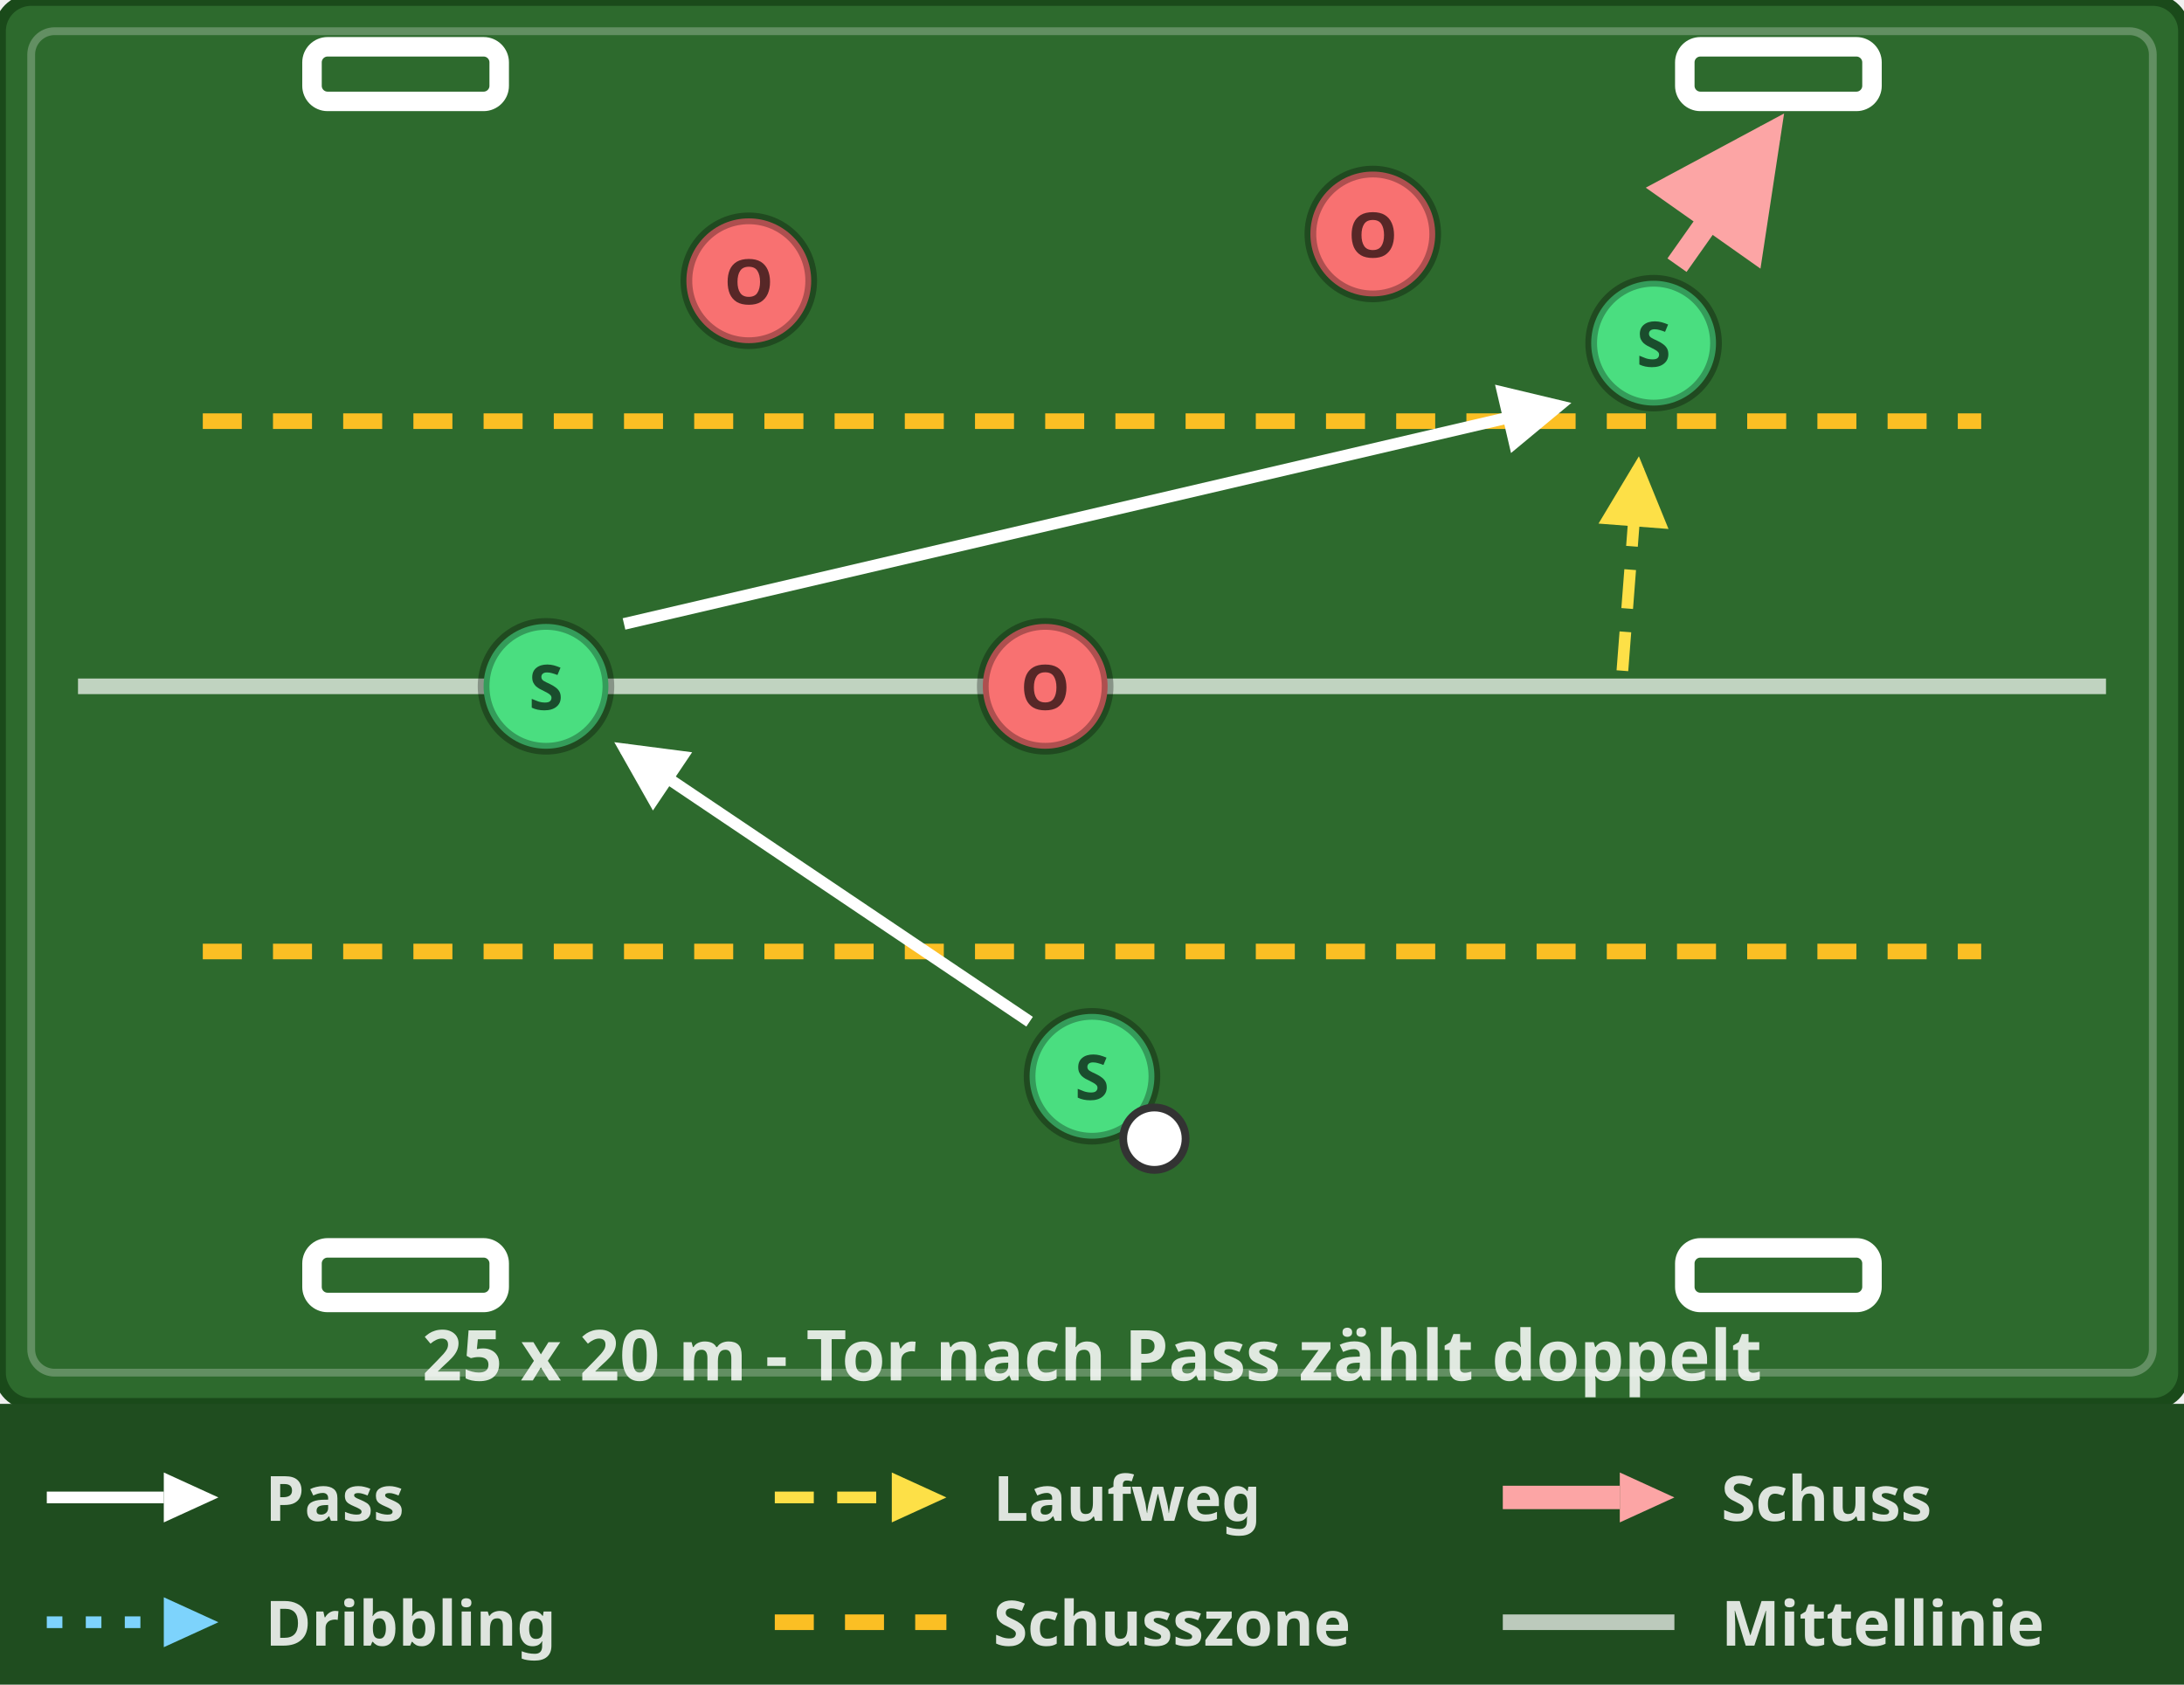
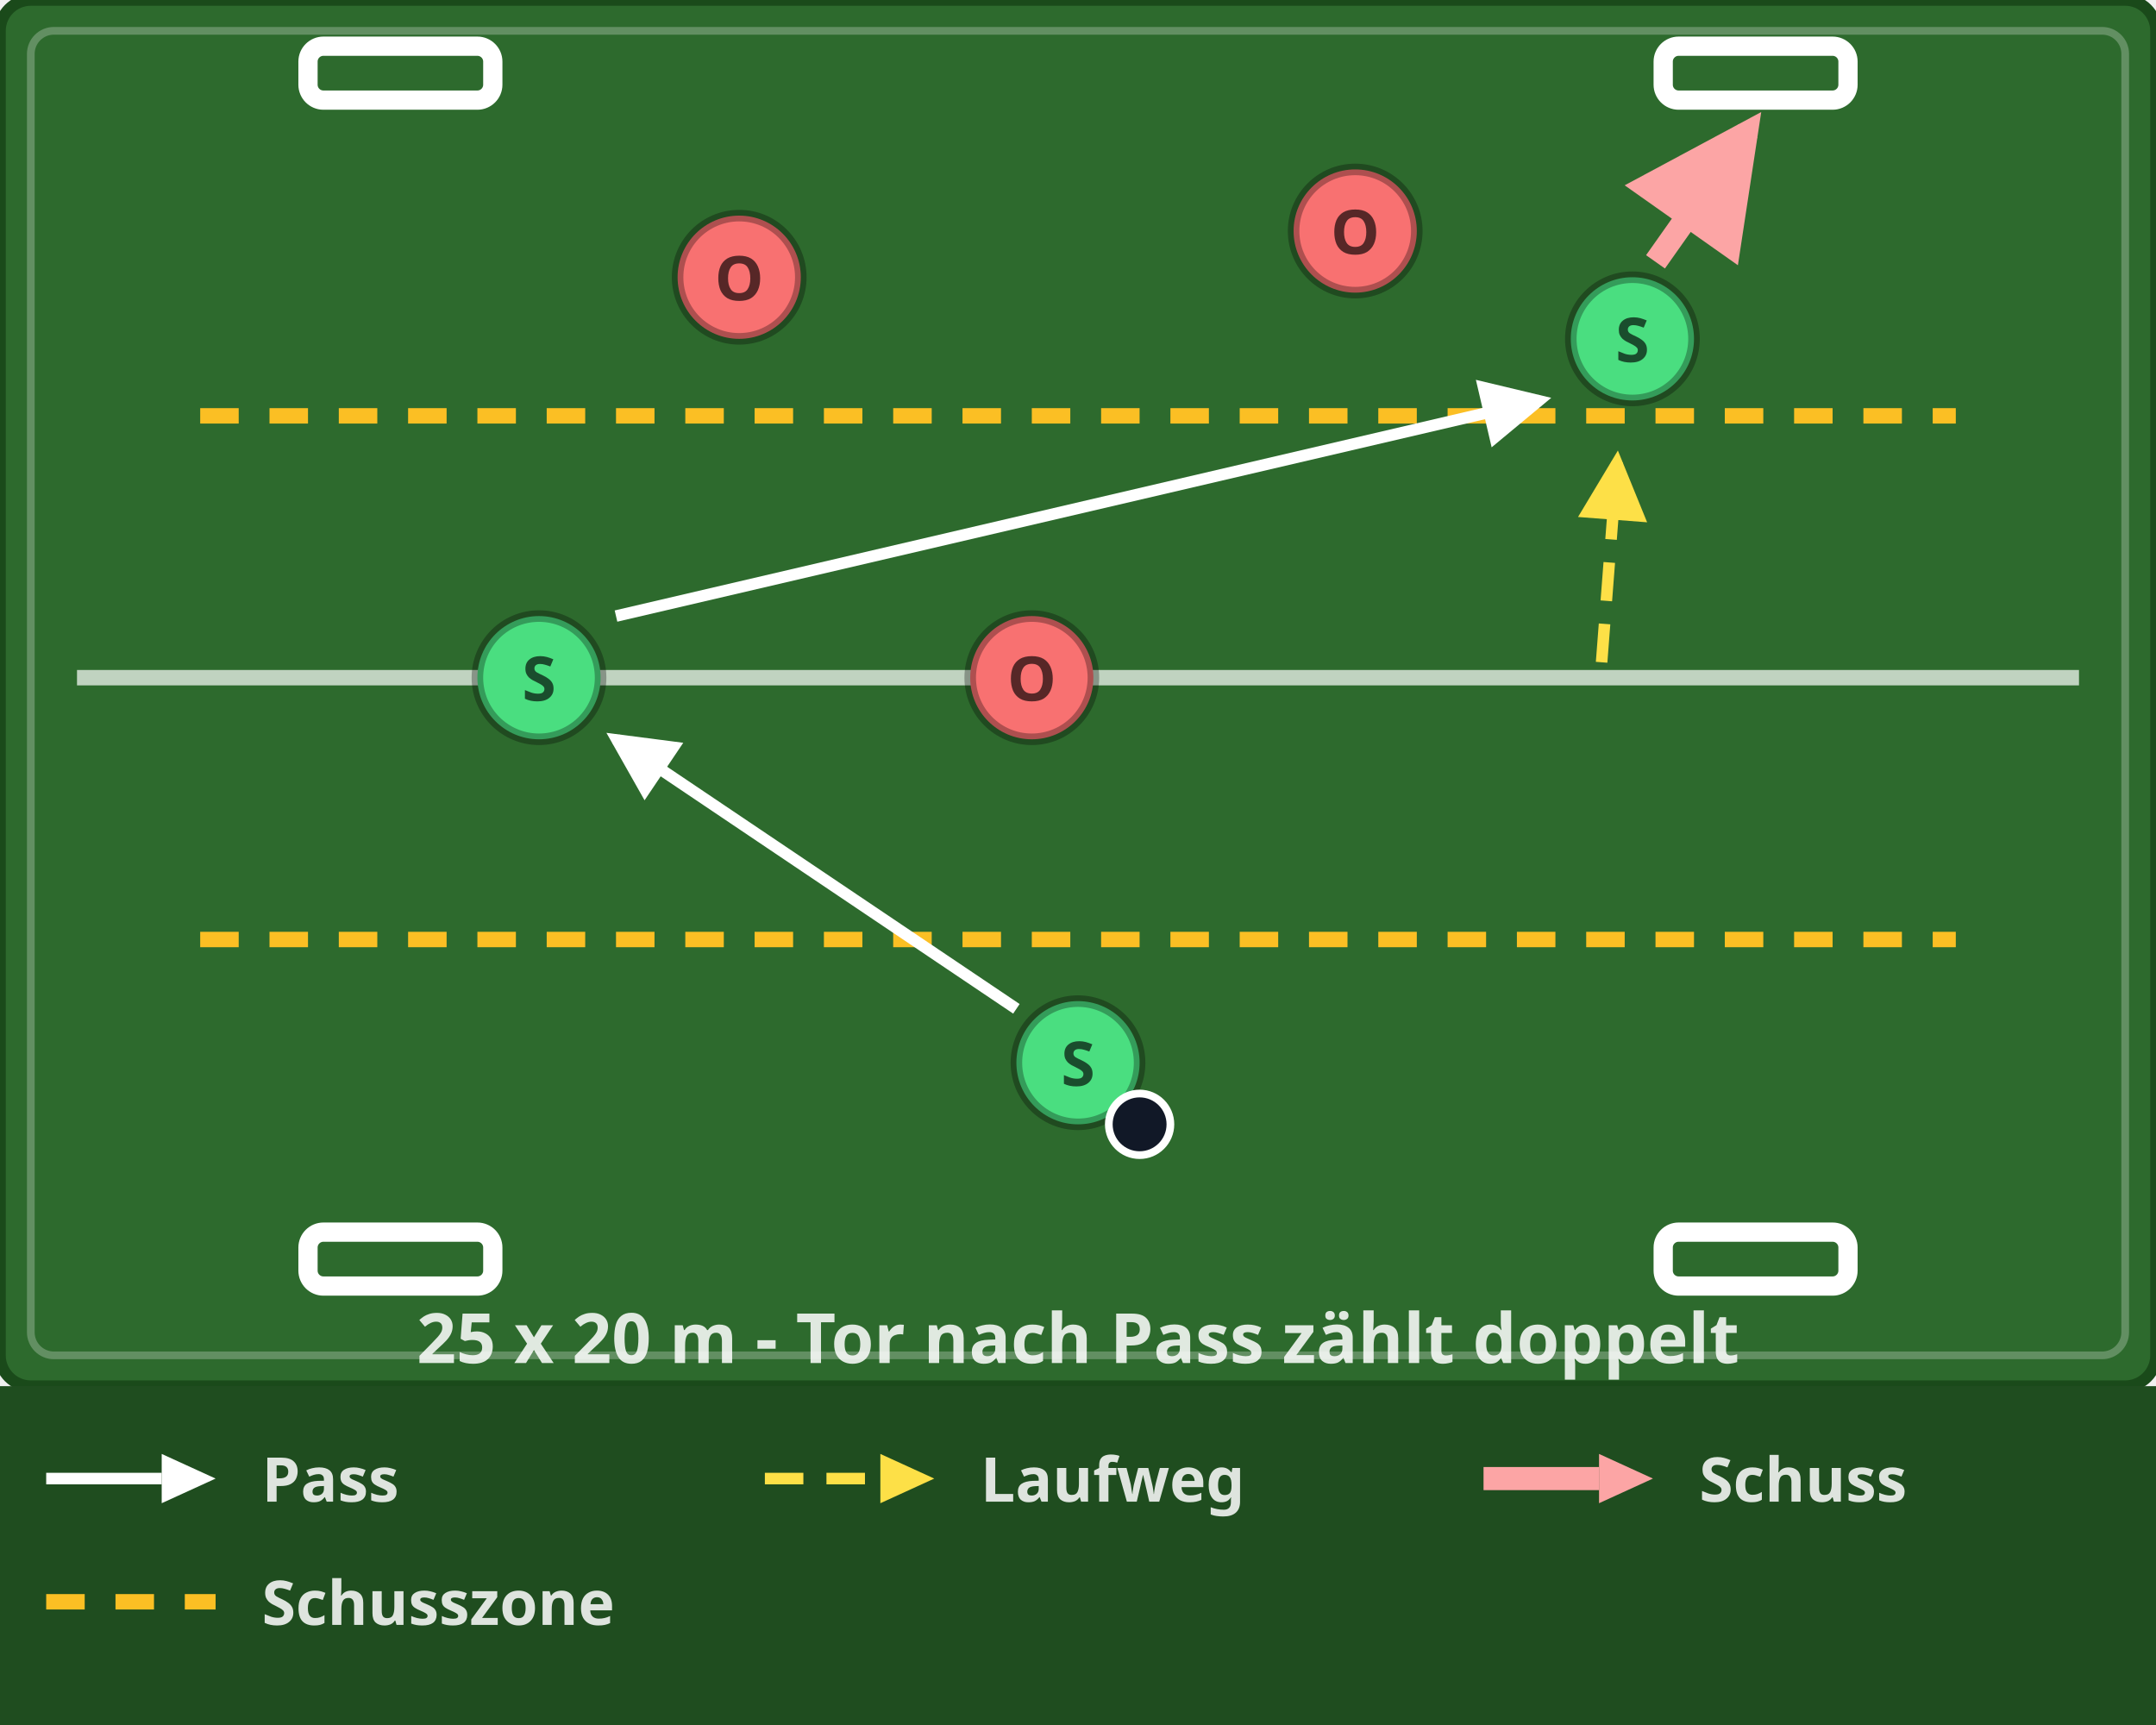
- <svg xmlns="http://www.w3.org/2000/svg" viewBox="0 0 280 216" width="280" height="216">
+ <svg xmlns="http://www.w3.org/2000/svg" viewBox="0 0 280 224" width="280" height="224">
  <defs />
  <rect width="280" height="180" rx="4" fill="#2d6a2d" stroke="#1a4a1a" stroke-width="1.5" />
  <rect x="4" y="4" width="272" height="172" rx="3" fill="none" stroke="rgba(255,255,255,.25)" stroke-width="1" />
  <defs>
    <marker id="arr-p" markerWidth="6" markerHeight="6" refX="5" refY="3" orient="auto">
      <path d="M0,0 L6,3 L0,6 Z" fill="#ffffff" />
    </marker>
    <marker id="arr-l" markerWidth="6" markerHeight="6" refX="5" refY="3" orient="auto">
      <path d="M0,0 L6,3 L0,6 Z" fill="#fde047" />
    </marker>
    <marker id="arr-s" markerWidth="6" markerHeight="6" refX="5" refY="3" orient="auto">
      <path d="M0,0 L6,3 L0,6 Z" fill="#fca5a5" />
    </marker>
    <marker id="arr-d" markerWidth="6" markerHeight="6" refX="5" refY="3" orient="auto">
      <path d="M0,0 L6,3 L0,6 Z" fill="#7dd3fc" />
    </marker>
  </defs>
  <line x1="10" y1="88" x2="270" y2="88" stroke="rgba(255,255,255,.7)" stroke-width="2" />
  <line x1="26" y1="54" x2="254" y2="54" stroke="#fbbf24" stroke-width="2" stroke-dasharray="5,4" />
  <line x1="26" y1="122" x2="254" y2="122" stroke="#fbbf24" stroke-width="2" stroke-dasharray="5,4" />
  <rect x="40" y="6" width="24" height="7" rx="2" fill="none" stroke="#fff" stroke-width="2.5" />
  <rect x="216" y="6" width="24" height="7" rx="2" fill="none" stroke="#fff" stroke-width="2.5" />
  <rect x="40" y="160" width="24" height="7" rx="2" fill="none" stroke="#fff" stroke-width="2.5" />
  <rect x="216" y="160" width="24" height="7" rx="2" fill="none" stroke="#fff" stroke-width="2.5" />
  <line x1="132" y1="131" x2="80" y2="96" stroke="#ffffff" stroke-width="1.5" marker-end="url(#arr-p)" />
  <line x1="80" y1="80" x2="200" y2="52" stroke="#ffffff" stroke-width="1.5" marker-end="url(#arr-p)" />
  <line x1="208" y1="86" x2="210" y2="60" stroke="#fde047" stroke-width="1.5" stroke-dasharray="5,3" marker-end="url(#arr-l)" />
  <line x1="215" y1="34" x2="227" y2="17" stroke="#fca5a5" stroke-width="3" marker-end="url(#arr-s)" />
  <circle cx="140" cy="138" r="8" fill="#4ade80" stroke="rgba(0,0,0,.3)" stroke-width="1.5" />
  <text x="140" y="141" text-anchor="middle" fill="rgba(0,0,0,.65)" font-size="8" font-family="sans-serif" font-weight="700">S</text>
  <circle cx="70" cy="88" r="8" fill="#4ade80" stroke="rgba(0,0,0,.3)" stroke-width="1.5" />
  <text x="70" y="91" text-anchor="middle" fill="rgba(0,0,0,.65)" font-size="8" font-family="sans-serif" font-weight="700">S</text>
  <circle cx="212" cy="44" r="8" fill="#4ade80" stroke="rgba(0,0,0,.3)" stroke-width="1.5" />
  <text x="212" y="47" text-anchor="middle" fill="rgba(0,0,0,.65)" font-size="8" font-family="sans-serif" font-weight="700">S</text>
  <circle cx="134" cy="88" r="8" fill="#f87171" stroke="rgba(0,0,0,.3)" stroke-width="1.5" />
  <text x="134" y="91" text-anchor="middle" fill="rgba(0,0,0,.65)" font-size="8" font-family="sans-serif" font-weight="700">O</text>
  <circle cx="96" cy="36" r="8" fill="#f87171" stroke="rgba(0,0,0,.3)" stroke-width="1.5" />
  <text x="96" y="39" text-anchor="middle" fill="rgba(0,0,0,.65)" font-size="8" font-family="sans-serif" font-weight="700">O</text>
  <circle cx="176" cy="30" r="8" fill="#f87171" stroke="rgba(0,0,0,.3)" stroke-width="1.5" />
  <text x="176" y="33" text-anchor="middle" fill="rgba(0,0,0,.65)" font-size="8" font-family="sans-serif" font-weight="700">O</text>
-   <circle cx="148" cy="146" r="4" fill="#fff" stroke="#333" stroke-width="1" />
+   <circle cx="148" cy="146" r="4" fill="#111827" stroke="#ffffff" stroke-width="1" />
  <text x="140" y="177" text-anchor="middle" fill="rgba(255,255,255,.85)" font-size="9" font-family="sans-serif" font-weight="600">25 x 20 m - Tor nach Pass zählt doppelt</text>
-   <rect x="0" y="180" width="280" height="36" fill="#1f4d1f" />
+   <rect x="0" y="180" width="280" height="44" fill="#1f4d1f" />
  <line x1="6" y1="192" x2="21" y2="192" stroke="#ffffff" stroke-width="1.5" />
  <path d="M21,188.8 L28,192 L21,195.2 Z" fill="#ffffff" />
  <text x="34" y="195" fill="rgba(255,255,255,.85)" font-size="8" font-family="sans-serif" font-weight="600">Pass</text>
  <line x1="99.333" y1="192" x2="114.333" y2="192" stroke="#fde047" stroke-width="1.5" stroke-dasharray="5,3" />
  <path d="M114.333,188.8 L121.333,192 L114.333,195.2 Z" fill="#fde047" />
  <text x="127.333" y="195" fill="rgba(255,255,255,.85)" font-size="8" font-family="sans-serif" font-weight="600">Laufweg</text>
  <line x1="192.667" y1="192" x2="207.667" y2="192" stroke="#fca5a5" stroke-width="3" />
  <path d="M207.667,188.8 L214.667,192 L207.667,195.2 Z" fill="#fca5a5" />
  <text x="220.667" y="195" fill="rgba(255,255,255,.85)" font-size="8" font-family="sans-serif" font-weight="600">Schuss</text>
-   <line x1="6" y1="208" x2="21" y2="208" stroke="#7dd3fc" stroke-width="1.5" stroke-dasharray="2,3" />
-   <path d="M21,204.8 L28,208 L21,211.2 Z" fill="#7dd3fc" />
-   <text x="34" y="211" fill="rgba(255,255,255,.85)" font-size="8" font-family="sans-serif" font-weight="600">Dribbling</text>
-   <line x1="99.333" y1="208" x2="121.333" y2="208" stroke="#fbbf24" stroke-width="2" stroke-dasharray="5,4" />
-   <text x="127.333" y="211" fill="rgba(255,255,255,.85)" font-size="8" font-family="sans-serif" font-weight="600">Schusszone</text>
-   <line x1="192.667" y1="208" x2="214.667" y2="208" stroke="rgba(255,255,255,.7)" stroke-width="2" />
-   <text x="220.667" y="211" fill="rgba(255,255,255,.85)" font-size="8" font-family="sans-serif" font-weight="600">Mittellinie</text>
+   <line x1="6" y1="208" x2="28" y2="208" stroke="#fbbf24" stroke-width="2" stroke-dasharray="5,4" />
+   <text x="34" y="211" fill="rgba(255,255,255,.85)" font-size="8" font-family="sans-serif" font-weight="600">Schusszone</text>
</svg>
